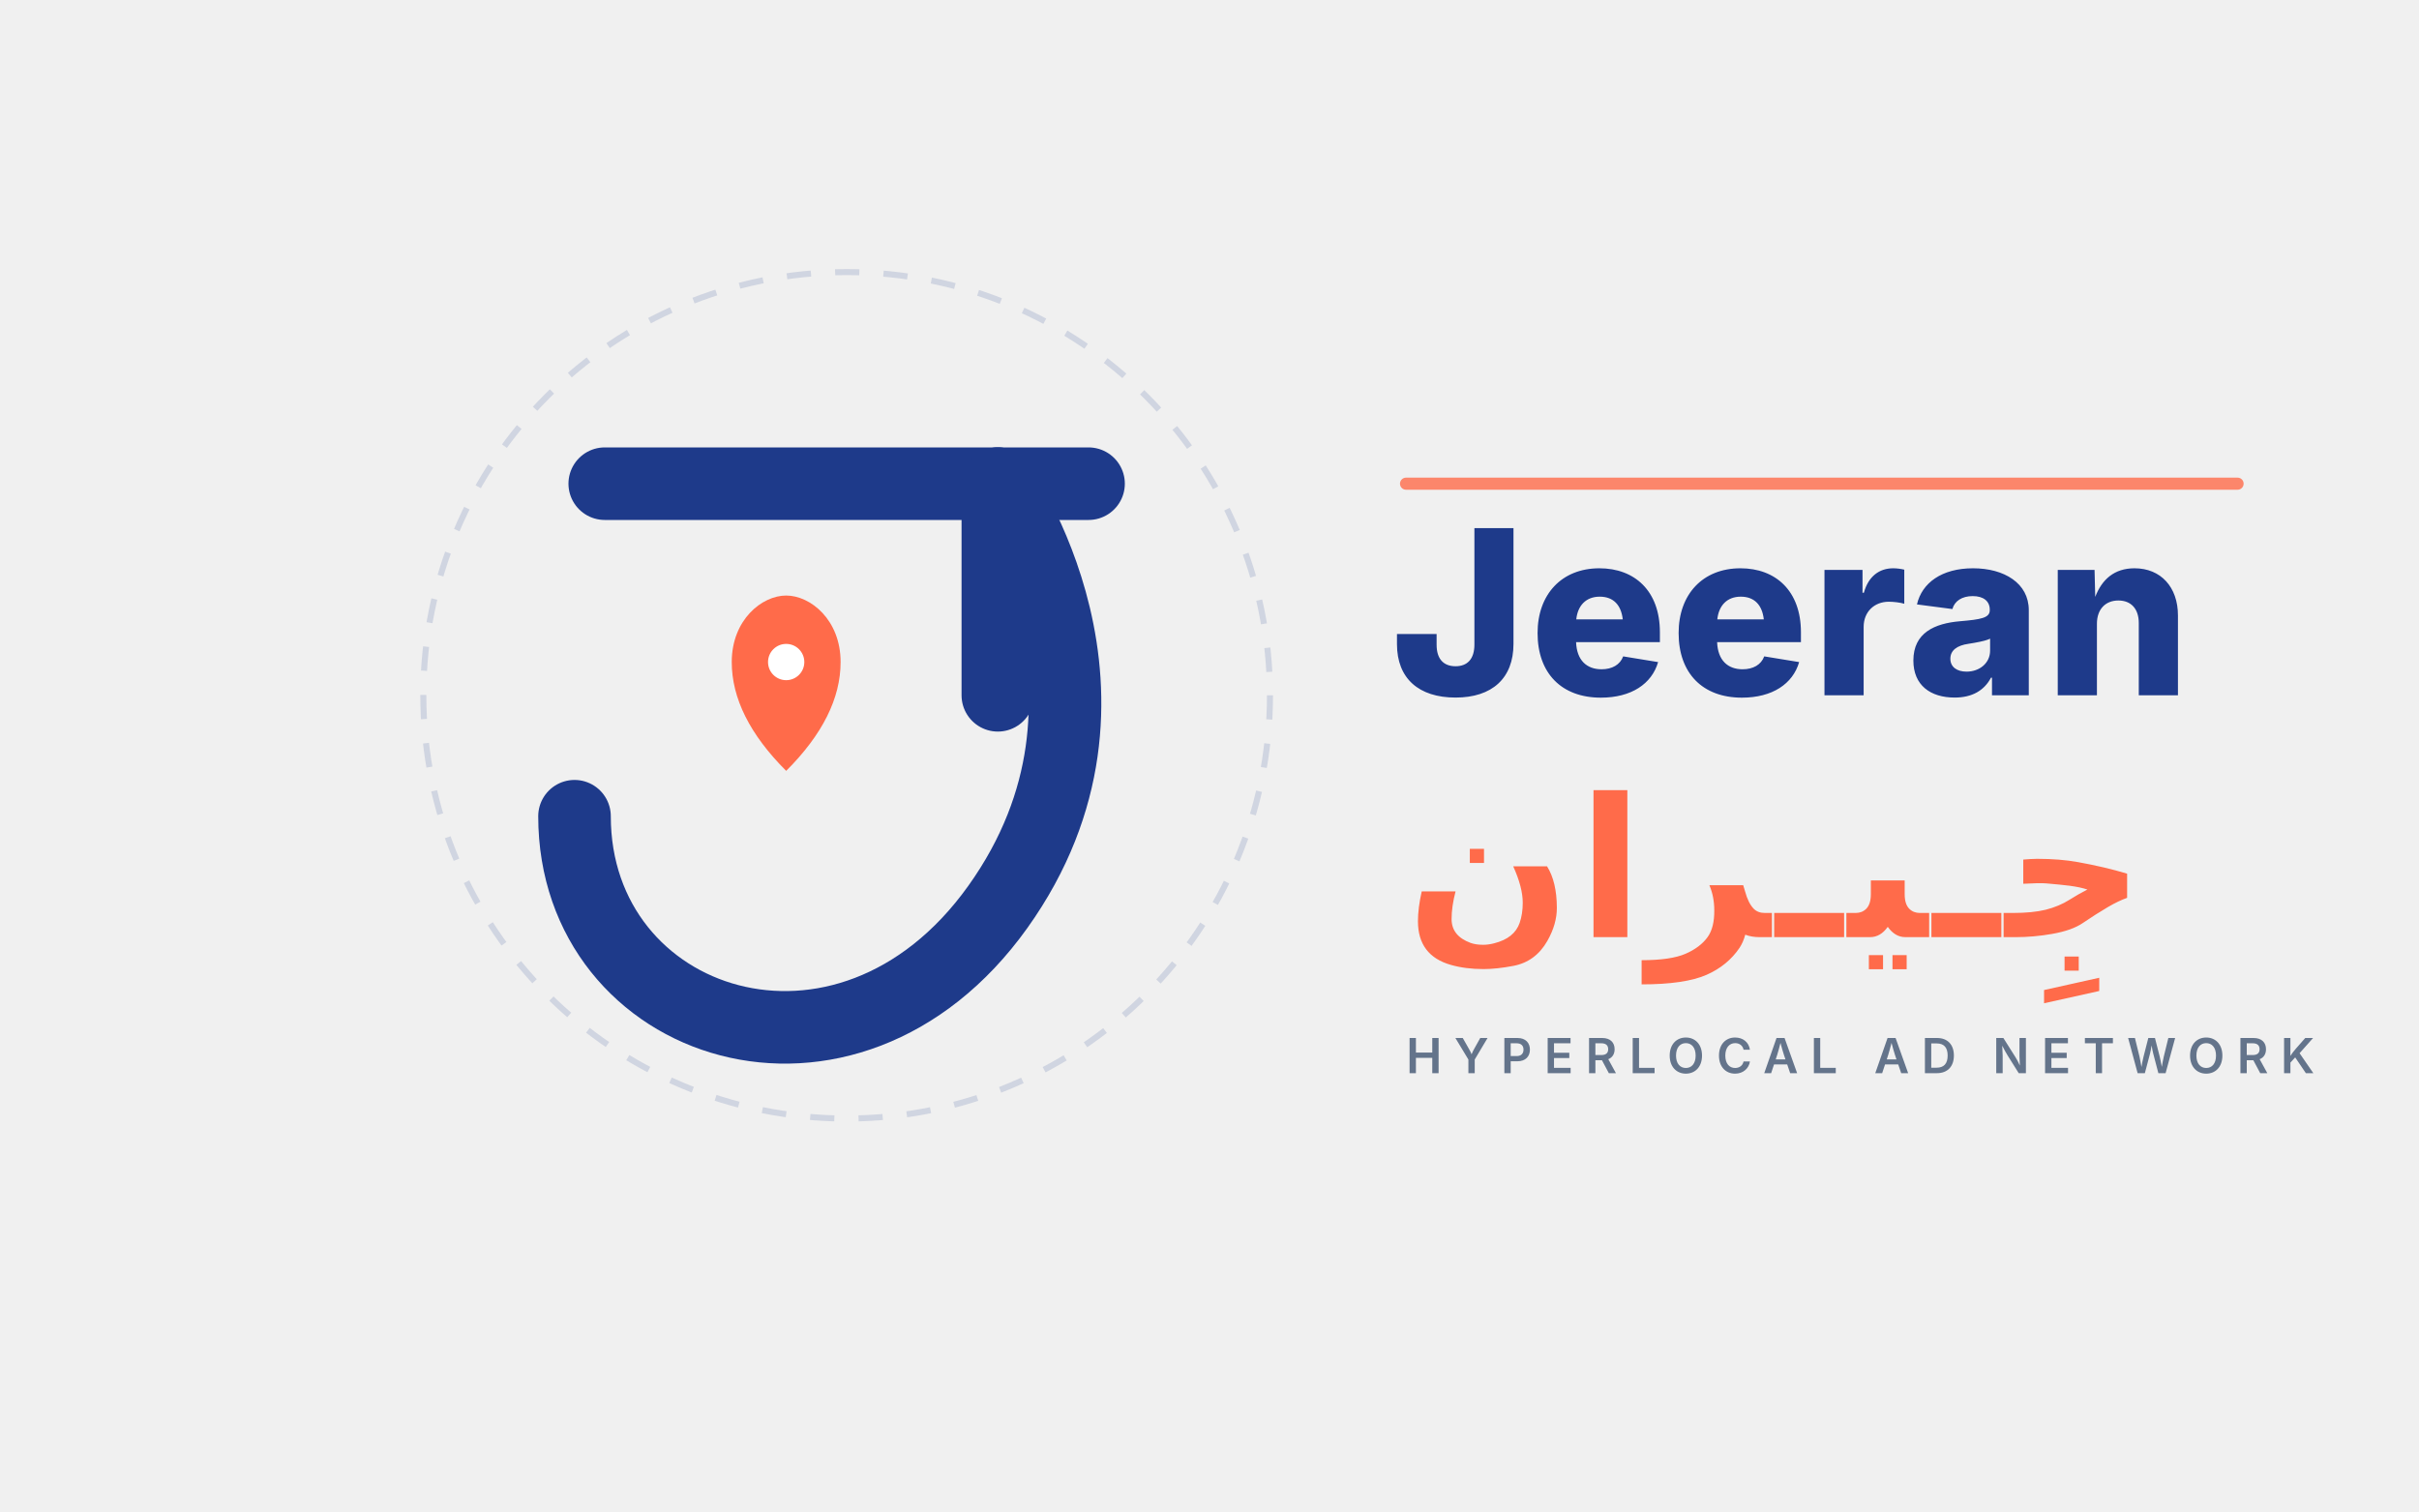
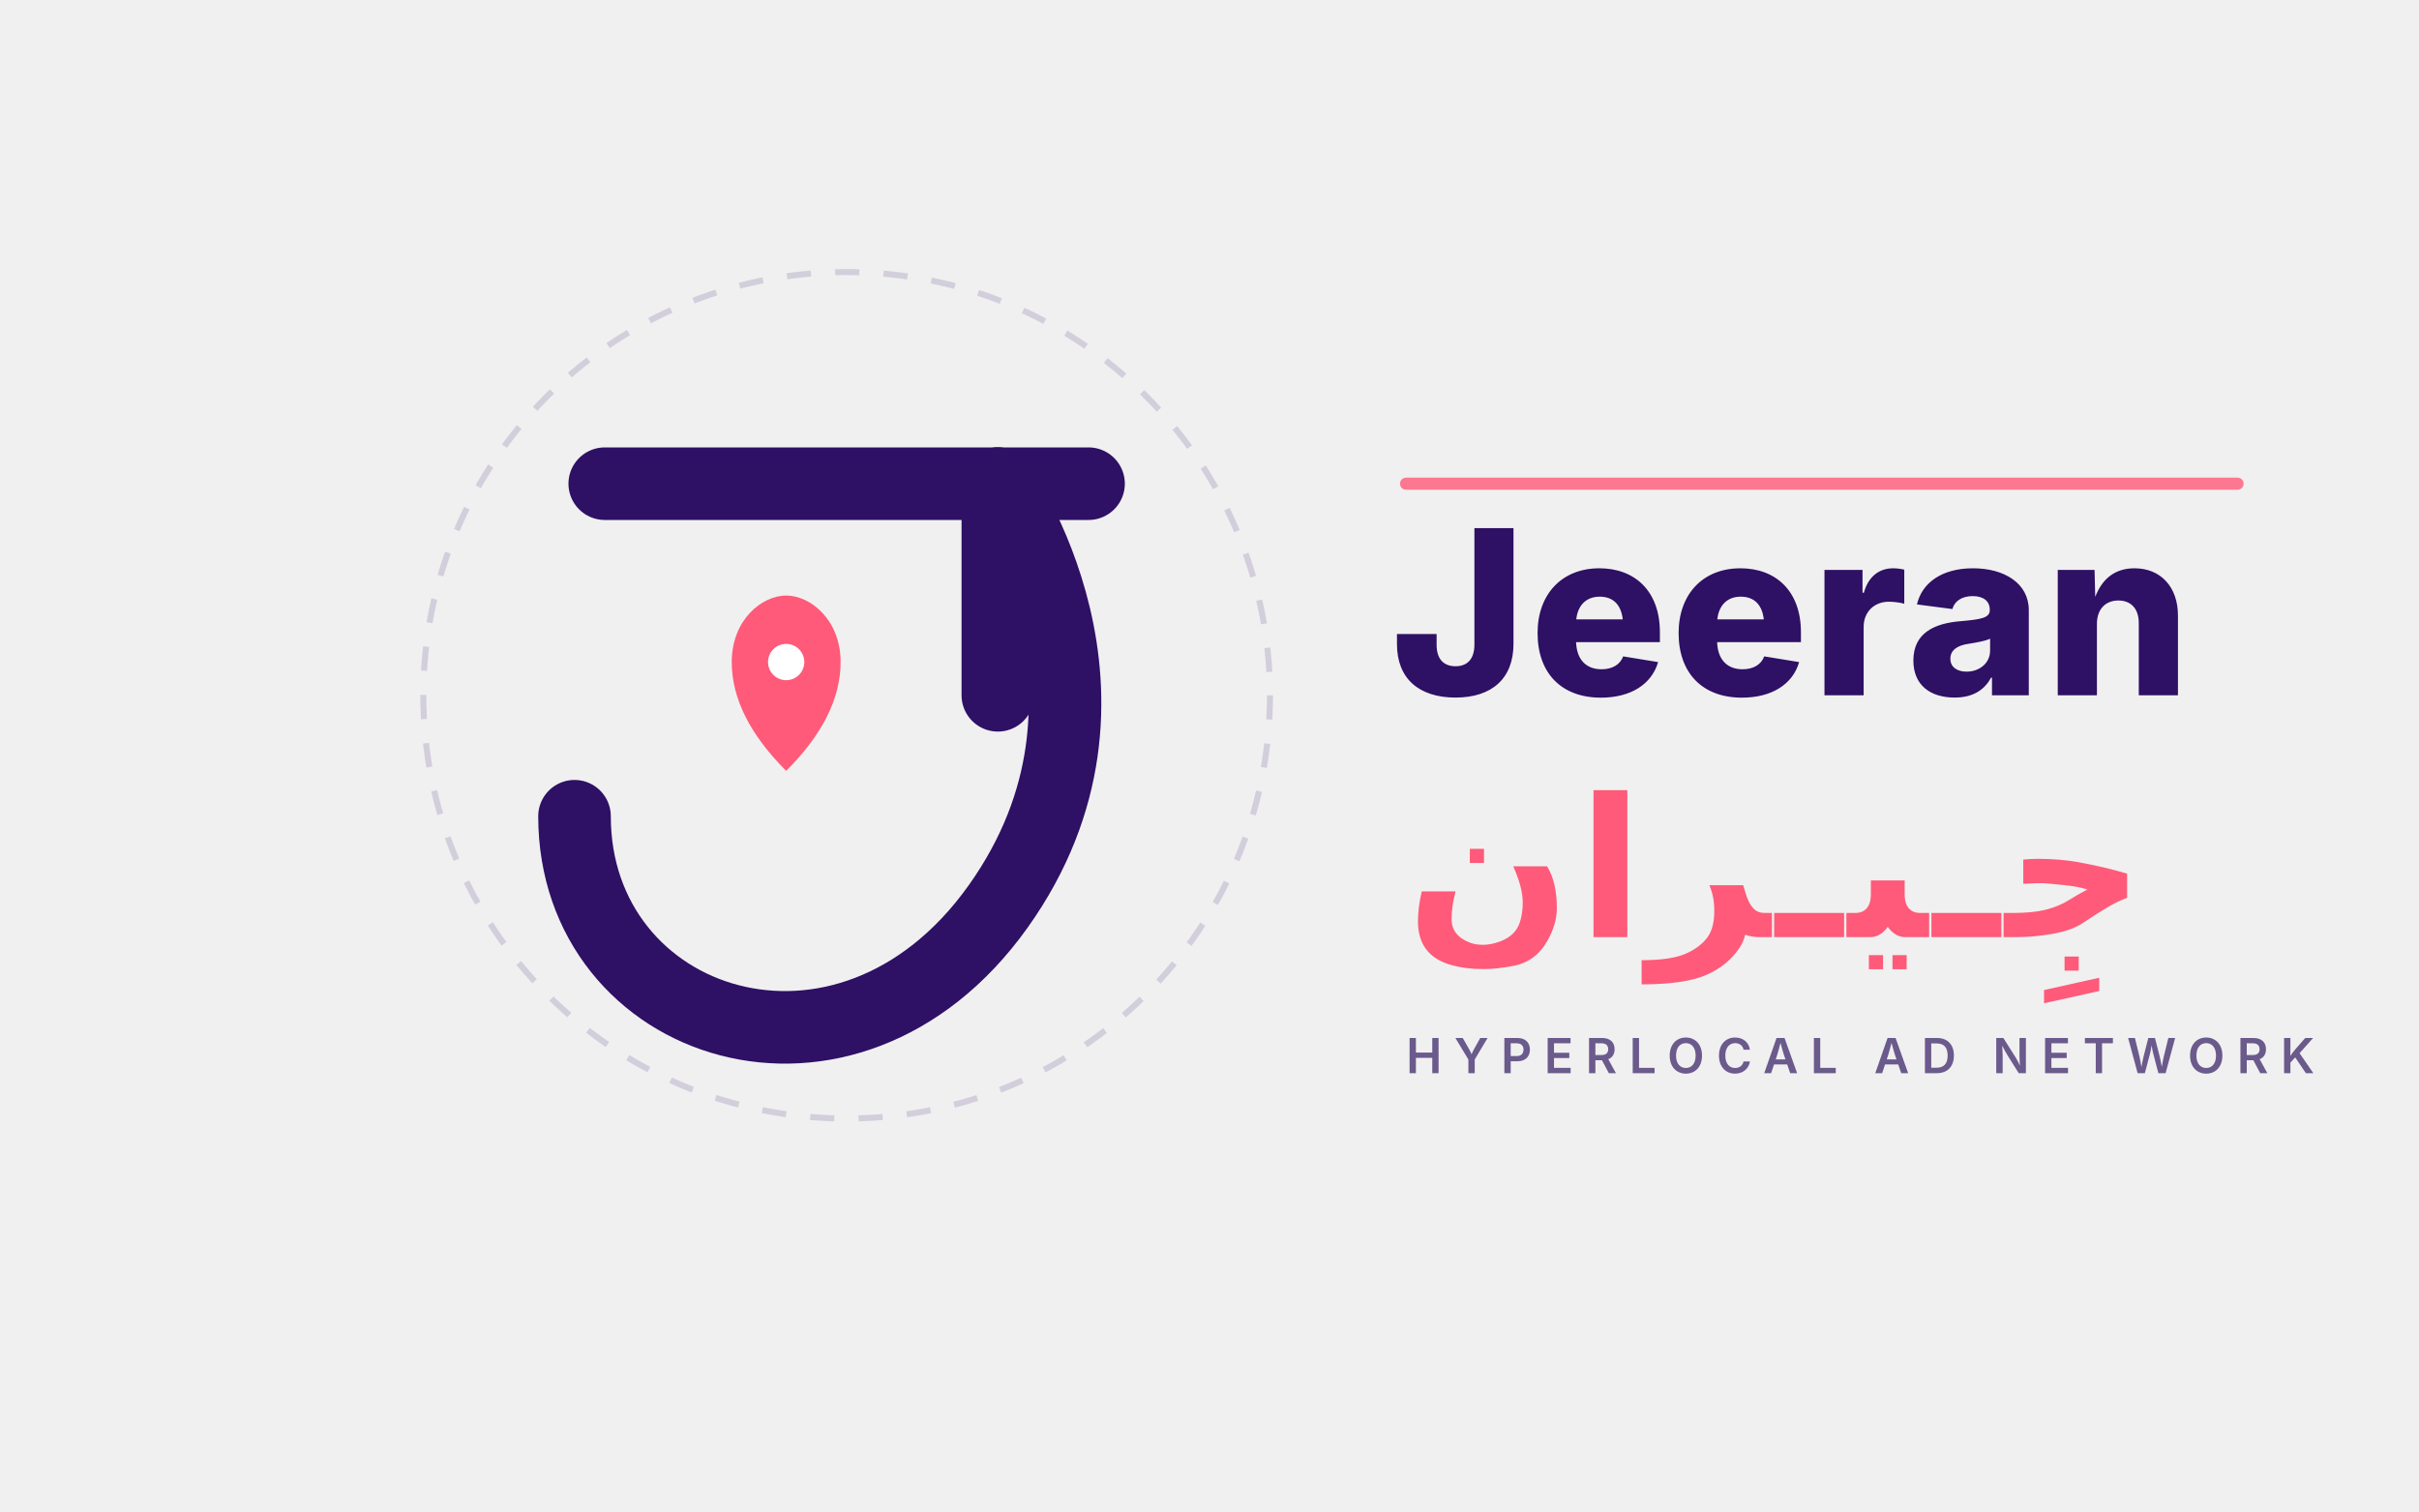
<svg xmlns="http://www.w3.org/2000/svg" viewBox="0 0 800 500" width="100%" height="100%">
  <g transform="translate(100, 50)">
    <g id="logo-mark" transform="translate(0, 0)">
-       <circle cx="180" cy="180" r="140" fill="none" stroke="#1E3A8A" stroke-width="2" stroke-dasharray="8 8" opacity="0.15" />
-       <path d="M 100 110 L 260 110" stroke="#1E3A8A" stroke-width="24" stroke-linecap="round" />
-       <path d="M 230 110 C 230 110, 280 180, 230 250 C 180 320, 90 290, 90 220" fill="none" stroke="#1E3A8A" stroke-width="24" stroke-linecap="round" stroke-linejoin="round" />
-       <path d="M 230 110 L 230 180" stroke="#1E3A8A" stroke-width="24" stroke-linecap="round" />
+       <circle cx="180" cy="180" r="140" fill="none" stroke="#2E1065" stroke-width="2" stroke-dasharray="8 8" opacity="0.15" />
+       <path d="M 100 110 L 260 110" stroke="#2E1065" stroke-width="24" stroke-linecap="round" />
+       <path d="M 230 110 C 230 110, 280 180, 230 250 C 180 320, 90 290, 90 220" fill="none" stroke="#2E1065" stroke-width="24" stroke-linecap="round" stroke-linejoin="round" />
+       <path d="M 230 110 L 230 180" stroke="#2E1065" stroke-width="24" stroke-linecap="round" />
      <g id="location-pin-dot" transform="translate(160, 205)">
-         <path d="M 0 0 C -12 -12, -18 -24, -18 -36 C -18 -50, -8 -58, 0 -58 C 8 -58, 18 -50, 18 -36 C 18 -24, 12 -12, 0 0 Z" fill="#FF6B4A" />
+         <path d="M 0 0 C -12 -12, -18 -24, -18 -36 C -18 -50, -8 -58, 0 -58 C 8 -58, 18 -50, 18 -36 C 18 -24, 12 -12, 0 0 Z" fill="#FF5A79" />
        <circle cx="0" cy="-36" r="6" fill="#FFFFFF" />
      </g>
    </g>
    <g id="logo-text" transform="translate(360, 0)">
-       <text x="0" y="180" font-family="system-ui, -apple-system, sans-serif" font-size="76" font-weight="800" fill="#1E3A8A" letter-spacing="1">Jeeran</text>
-       <text x="5" y="260" font-family="system-ui, -apple-system, sans-serif" font-size="64" font-weight="700" fill="#FF6B4A" letter-spacing="2">جِـيـران</text>
-       <text x="5" y="305" font-family="system-ui, -apple-system, sans-serif" font-size="16" font-weight="600" fill="#64748B" letter-spacing="4">HYPERLOCAL AD NETWORK</text>
-       <line x1="5" y1="110" x2="280" y2="110" stroke="#FF6B4A" stroke-width="4" stroke-linecap="round" opacity="0.8" />
+       <text x="0" y="180" font-family="system-ui, -apple-system, sans-serif" font-size="76" font-weight="800" fill="#2E1065" letter-spacing="1">Jeeran</text>
+       <text x="5" y="260" font-family="system-ui, -apple-system, sans-serif" font-size="64" font-weight="700" fill="#FF5A79" letter-spacing="2">جِـيـران</text>
+       <text x="5" y="305" font-family="system-ui, -apple-system, sans-serif" font-size="16" font-weight="600" fill="#6B5A8C" letter-spacing="4">HYPERLOCAL AD NETWORK</text>
+       <line x1="5" y1="110" x2="280" y2="110" stroke="#FF5A79" stroke-width="4" stroke-linecap="round" opacity="0.8" />
    </g>
  </g>
</svg>
